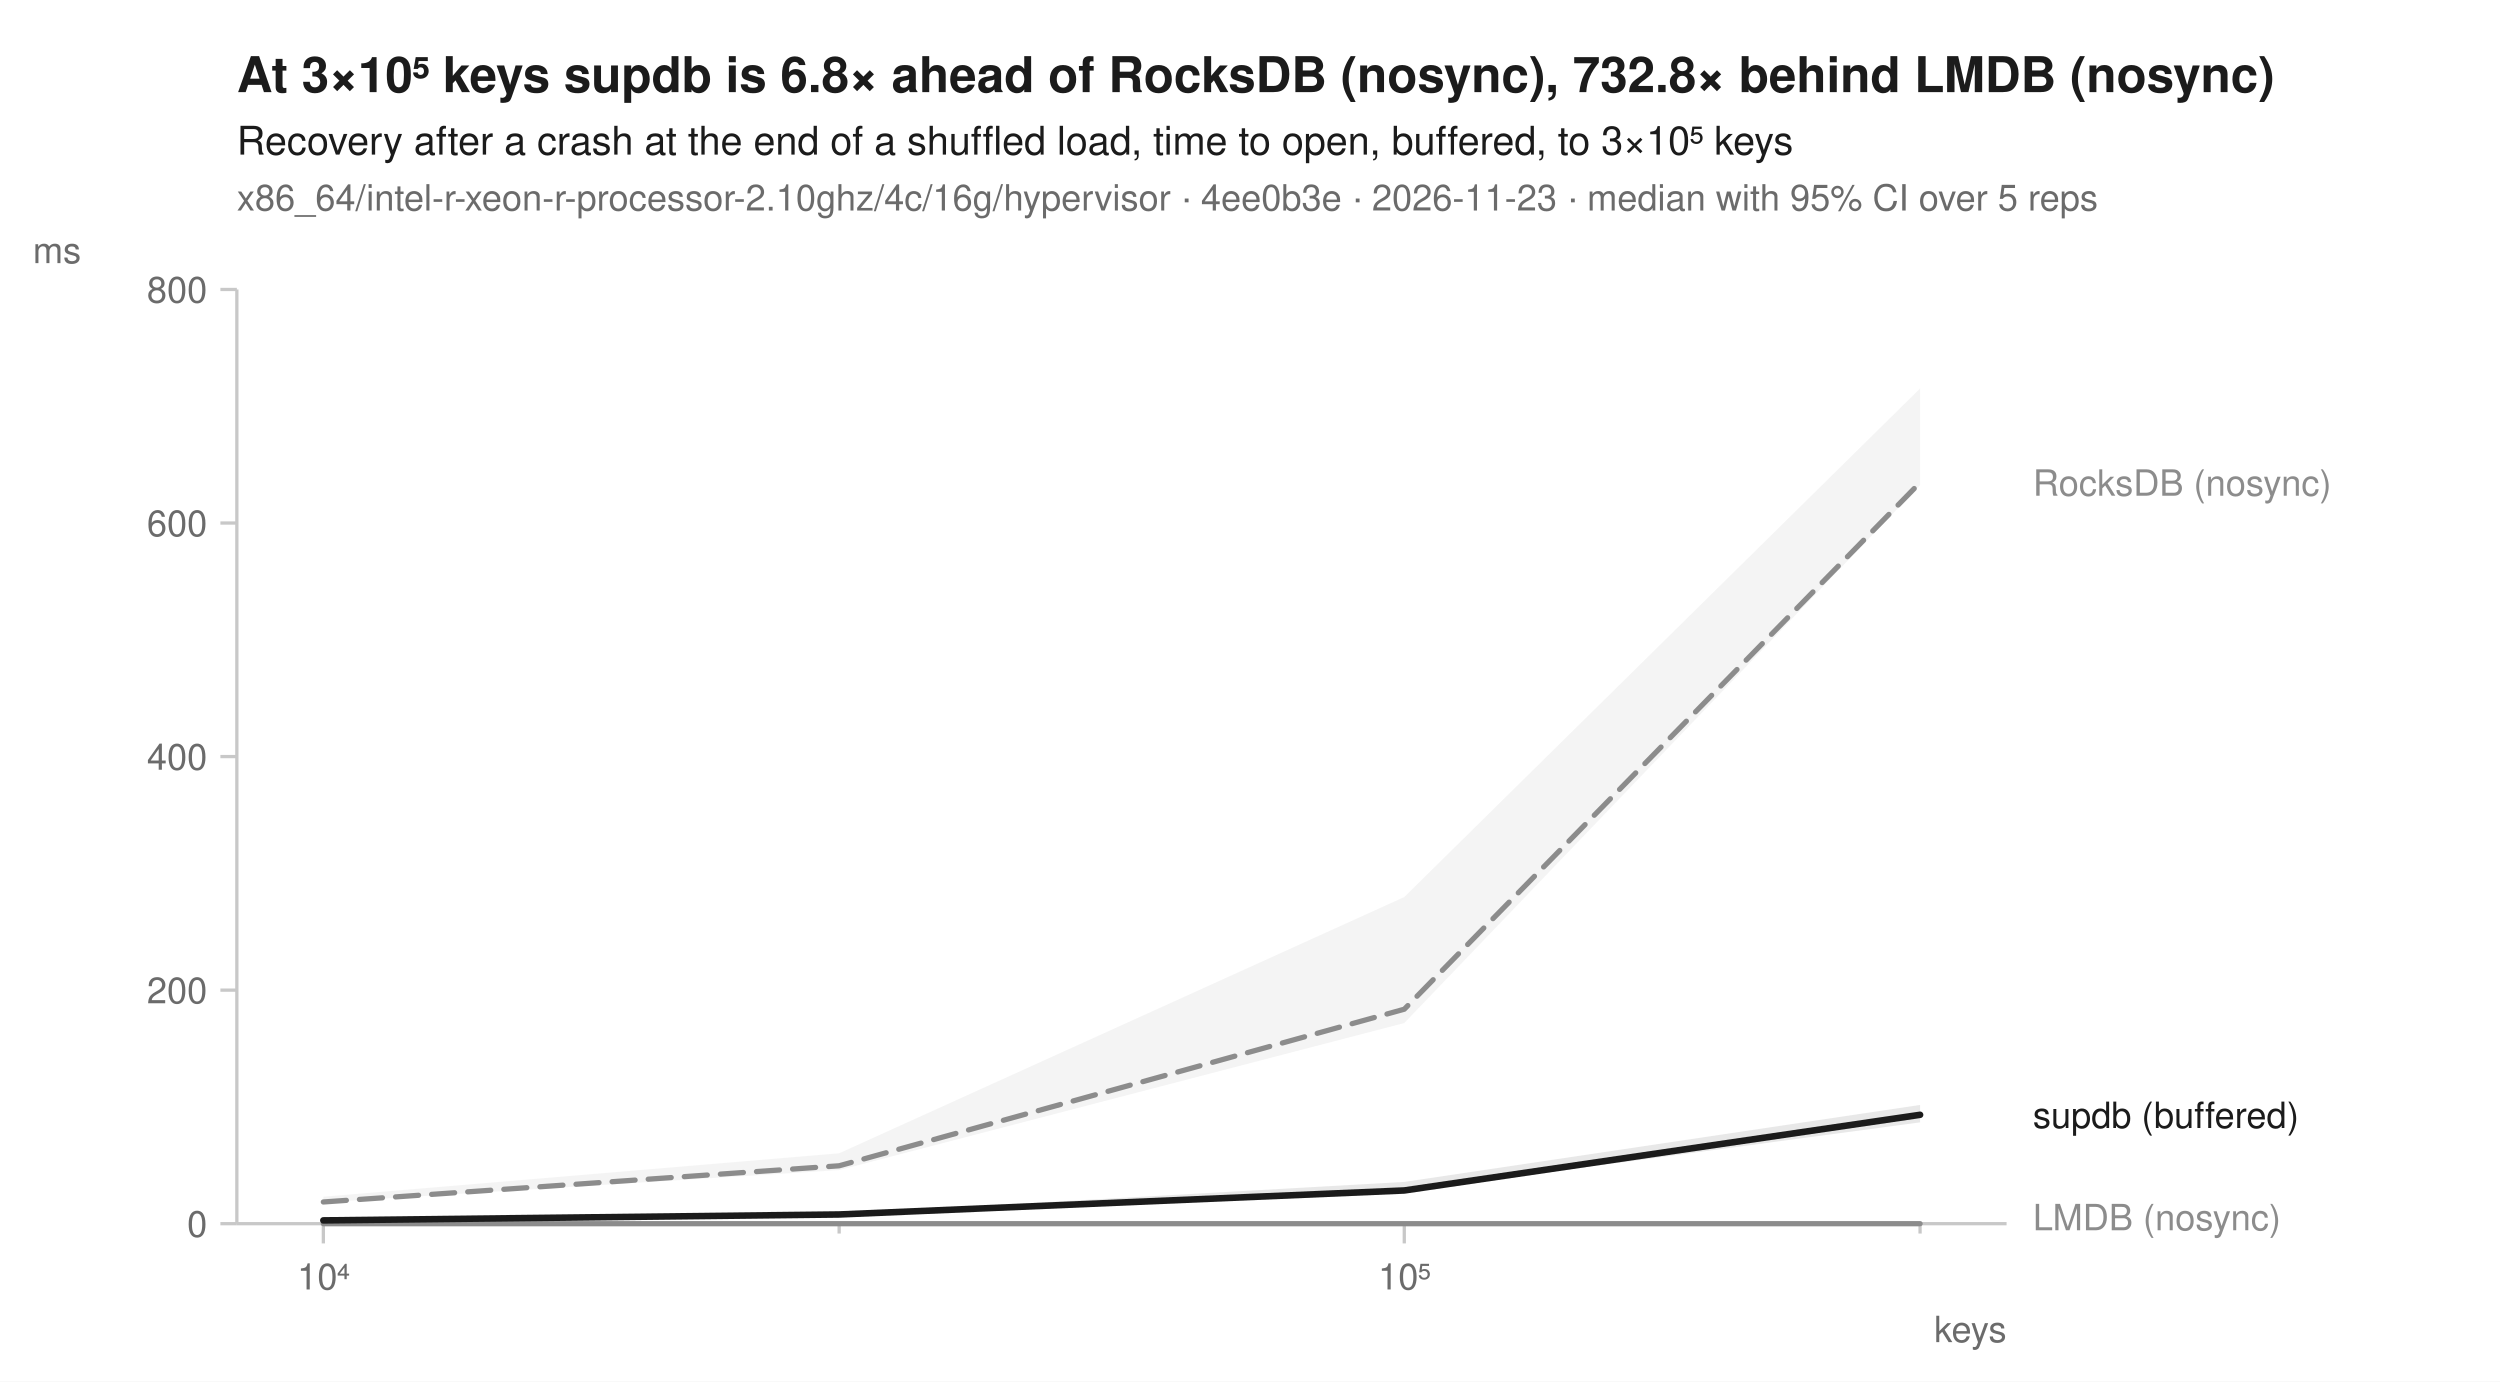
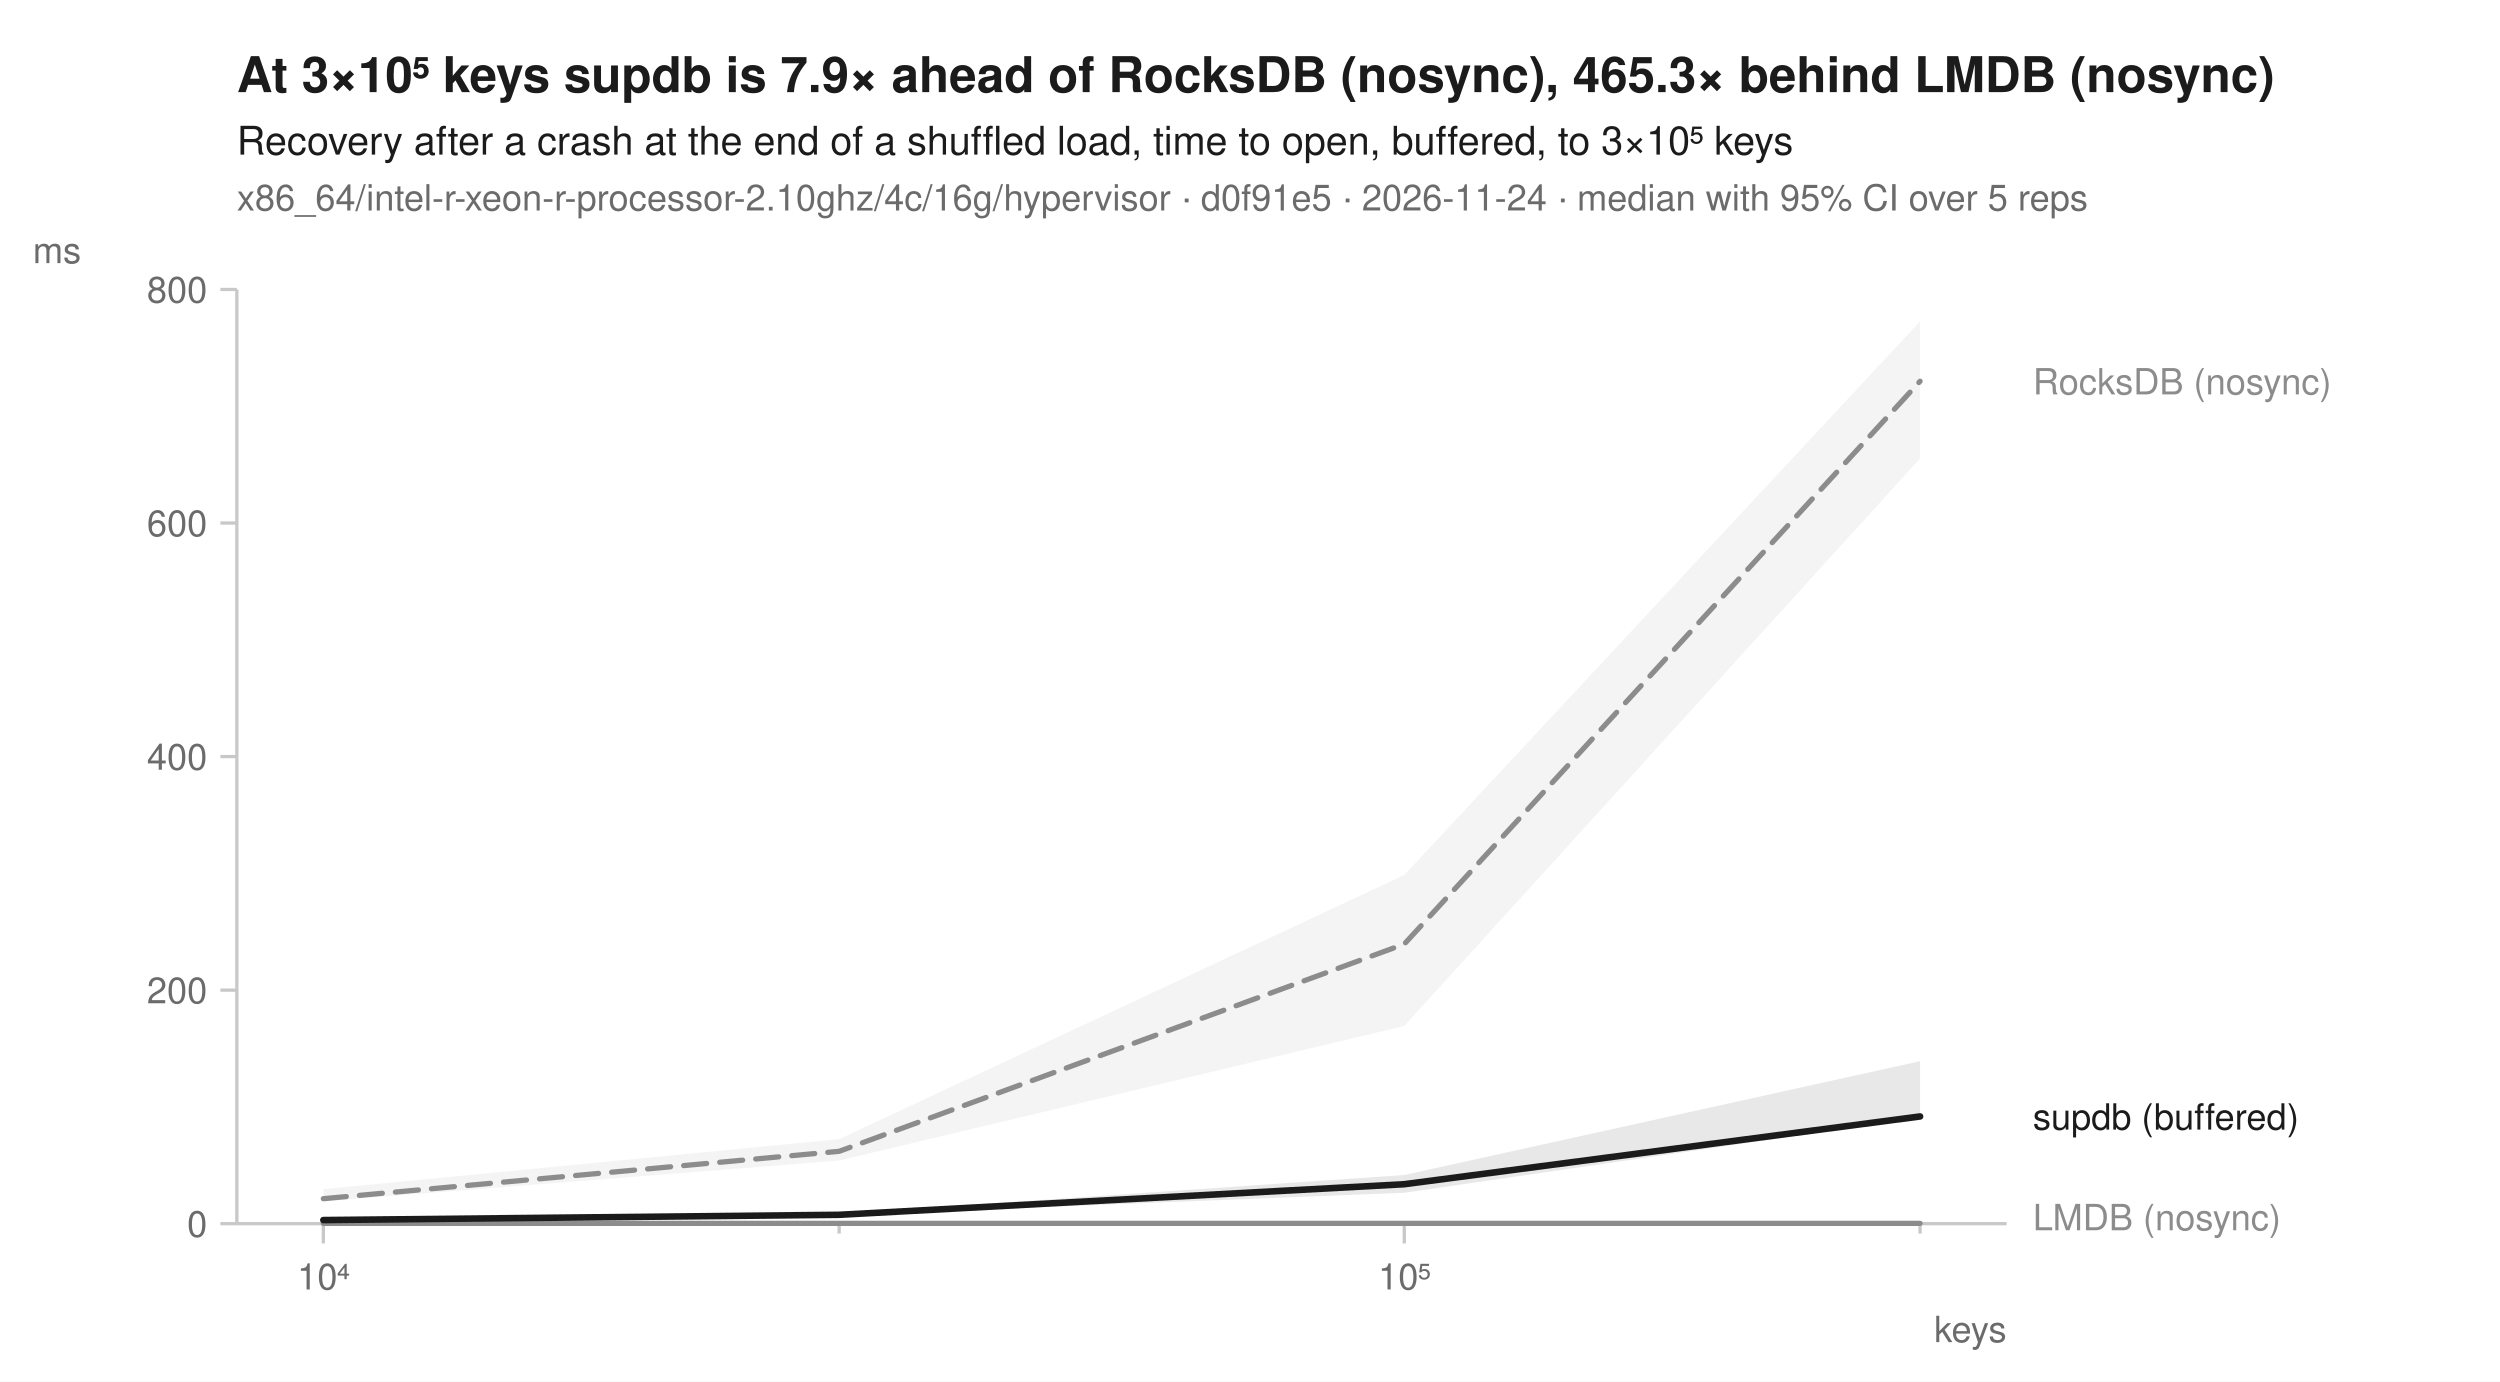
<svg xmlns="http://www.w3.org/2000/svg" width="760" height="420" viewBox="0 0 760 420" font-family="-apple-system, BlinkMacSystemFont, 'Segoe UI', Helvetica, Arial, sans-serif" fill="#1b1b1b">
  <rect width="760" height="420" fill="white" />
-   <text x="72" y="28" font-size="15" font-weight="600">At 3×10⁵ keys supdb is 6.8× ahead of RocksDB (nosync), 732.8× behind LMDB (nosync)</text>
+   <text x="72" y="28" font-size="15" font-weight="600">At 3×10⁵ keys supdb is 7.9× ahead of RocksDB (nosync), 465.3× behind LMDB (nosync)</text>
  <text x="72" y="47" font-size="12">Recovery after a crash at the end of a shuffled load, time to open, buffered, to 3×10⁵ keys</text>
-   <text x="72" y="64" font-size="11" fill="#6b6b6b">x86_64/intel-r-xeon-r-processor-2.10ghz/4c/16g/hypervisor · 4ee0b3e · 2026-11-23 · median with 95% CI over 5 reps</text>
+   <text x="72" y="64" font-size="11" fill="#6b6b6b">x86_64/intel-r-xeon-r-processor-2.10ghz/4c/16g/hypervisor · d0f91e5 · 2026-11-24 · median with 95% CI over 5 reps</text>
  <line x1="72" y1="372" x2="610" y2="372" stroke="#c8c8c8" stroke-width="1" />
  <line x1="72" y1="88" x2="72" y2="372" stroke="#c8c8c8" stroke-width="1" />
  <line x1="98.3" y1="372" x2="98.3" y2="378" stroke="#c8c8c8" stroke-width="1" />
  <text x="98.3" y="392" font-size="11" text-anchor="middle" fill="#6b6b6b">10⁴</text>
  <line x1="255.1" y1="372" x2="255.1" y2="375" stroke="#c8c8c8" stroke-width="1" />
  <line x1="426.9" y1="372" x2="426.9" y2="378" stroke="#c8c8c8" stroke-width="1" />
  <text x="426.9" y="392" font-size="11" text-anchor="middle" fill="#6b6b6b">10⁵</text>
  <line x1="583.7" y1="372" x2="583.7" y2="375" stroke="#c8c8c8" stroke-width="1" />
  <text x="610" y="408" font-size="11" text-anchor="end" fill="#6b6b6b">keys</text>
  <line x1="67" y1="372.0" x2="72" y2="372.0" stroke="#c8c8c8" stroke-width="1" />
  <text x="63" y="376.0" font-size="11" text-anchor="end" fill="#6b6b6b">0</text>
  <line x1="67" y1="301.0" x2="72" y2="301.0" stroke="#c8c8c8" stroke-width="1" />
  <text x="63" y="305.0" font-size="11" text-anchor="end" fill="#6b6b6b">200</text>
  <line x1="67" y1="230.0" x2="72" y2="230.0" stroke="#c8c8c8" stroke-width="1" />
  <text x="63" y="234.0" font-size="11" text-anchor="end" fill="#6b6b6b">400</text>
  <line x1="67" y1="159.0" x2="72" y2="159.0" stroke="#c8c8c8" stroke-width="1" />
  <text x="63" y="163.0" font-size="11" text-anchor="end" fill="#6b6b6b">600</text>
  <line x1="67" y1="88.0" x2="72" y2="88.0" stroke="#c8c8c8" stroke-width="1" />
  <text x="63" y="92.0" font-size="11" text-anchor="end" fill="#6b6b6b">800</text>
  <text x="10" y="80" font-size="11" text-anchor="start" fill="#6b6b6b">ms</text>
-   <path d="M98.3,363.8 L255.1,350.6 L426.9,272.7 L583.7,118.1 L583.7,147.5 L426.9,311.0 L255.1,355.7 L98.3,365.5 Z" fill="#8c8c8c" fill-opacity="0.10" />
-   <path d="M98.3,372.0 L255.1,372.0 L426.9,372.0 L583.7,371.6 L583.7,372.0 L426.9,372.0 L255.1,372.0 L98.3,372.0 Z" fill="#8c8c8c" fill-opacity="0.10" />
-   <path d="M98.3,371.0 L255.1,369.0 L426.9,359.3 L583.7,335.9 L583.7,341.2 L426.9,362.2 L255.1,369.4 L98.3,371.0 Z" fill="#1b1b1b" fill-opacity="0.10" />
-   <path d="M98.3,365.4 L255.1,354.4 L426.9,306.8 L583.7,146.7 " fill="none" stroke="#8c8c8c" stroke-width="1.6" stroke-linejoin="round" stroke-linecap="round" stroke-dasharray="7,4" />
-   <path d="M98.3,372.0 L255.1,372.0 L426.9,372.0 L583.7,372.0 " fill="none" stroke="#8c8c8c" stroke-width="1.6" stroke-linejoin="round" stroke-linecap="round" />
-   <path d="M98.3,371.0 L255.1,369.2 L426.9,361.9 L583.7,338.9 " fill="none" stroke="#1b1b1b" stroke-width="2" stroke-linejoin="round" stroke-linecap="round" />
-   <text x="618.0" y="150.7" font-size="11" fill="#8c8c8c">RocksDB (nosync)</text>
-   <text x="618.0" y="342.9" font-size="11" fill="#1b1b1b">supdb (buffered)</text>
+   <path d="M98.3,361.5 L255.1,346.3 L426.9,266.0 L583.7,97.7 L583.7,139.4 L426.9,311.9 L255.1,352.8 L98.3,365.2 Z" fill="#8c8c8c" fill-opacity="0.10" />
+   <path d="M98.3,371.9 L255.1,371.9 L426.9,371.6 L583.7,371.9 L583.7,371.9 L426.9,372.0 L255.1,372.0 L98.3,372.0 Z" fill="#8c8c8c" fill-opacity="0.10" />
+   <path d="M98.3,370.5 L255.1,369.0 L426.9,357.2 L583.7,322.6 L583.7,339.8 L426.9,362.6 L255.1,369.4 L98.3,370.9 Z" fill="#1b1b1b" fill-opacity="0.10" />
+   <path d="M98.3,364.4 L255.1,350.0 L426.9,287.0 L583.7,115.9 " fill="none" stroke="#8c8c8c" stroke-width="1.6" stroke-linejoin="round" stroke-linecap="round" stroke-dasharray="7,4" />
+   <path d="M98.3,371.9 L255.1,371.9 L426.9,371.9 L583.7,371.9 " fill="none" stroke="#8c8c8c" stroke-width="1.6" stroke-linejoin="round" stroke-linecap="round" />
+   <path d="M98.3,370.9 L255.1,369.3 L426.9,360.0 L583.7,339.4 " fill="none" stroke="#1b1b1b" stroke-width="2" stroke-linejoin="round" stroke-linecap="round" />
+   <text x="618.0" y="119.9" font-size="11" fill="#8c8c8c">RocksDB (nosync)</text>
+   <text x="618.0" y="343.4" font-size="11" fill="#1b1b1b">supdb (buffered)</text>
  <text x="618.0" y="374.0" font-size="11" fill="#8c8c8c">LMDB (nosync)</text>
</svg>
